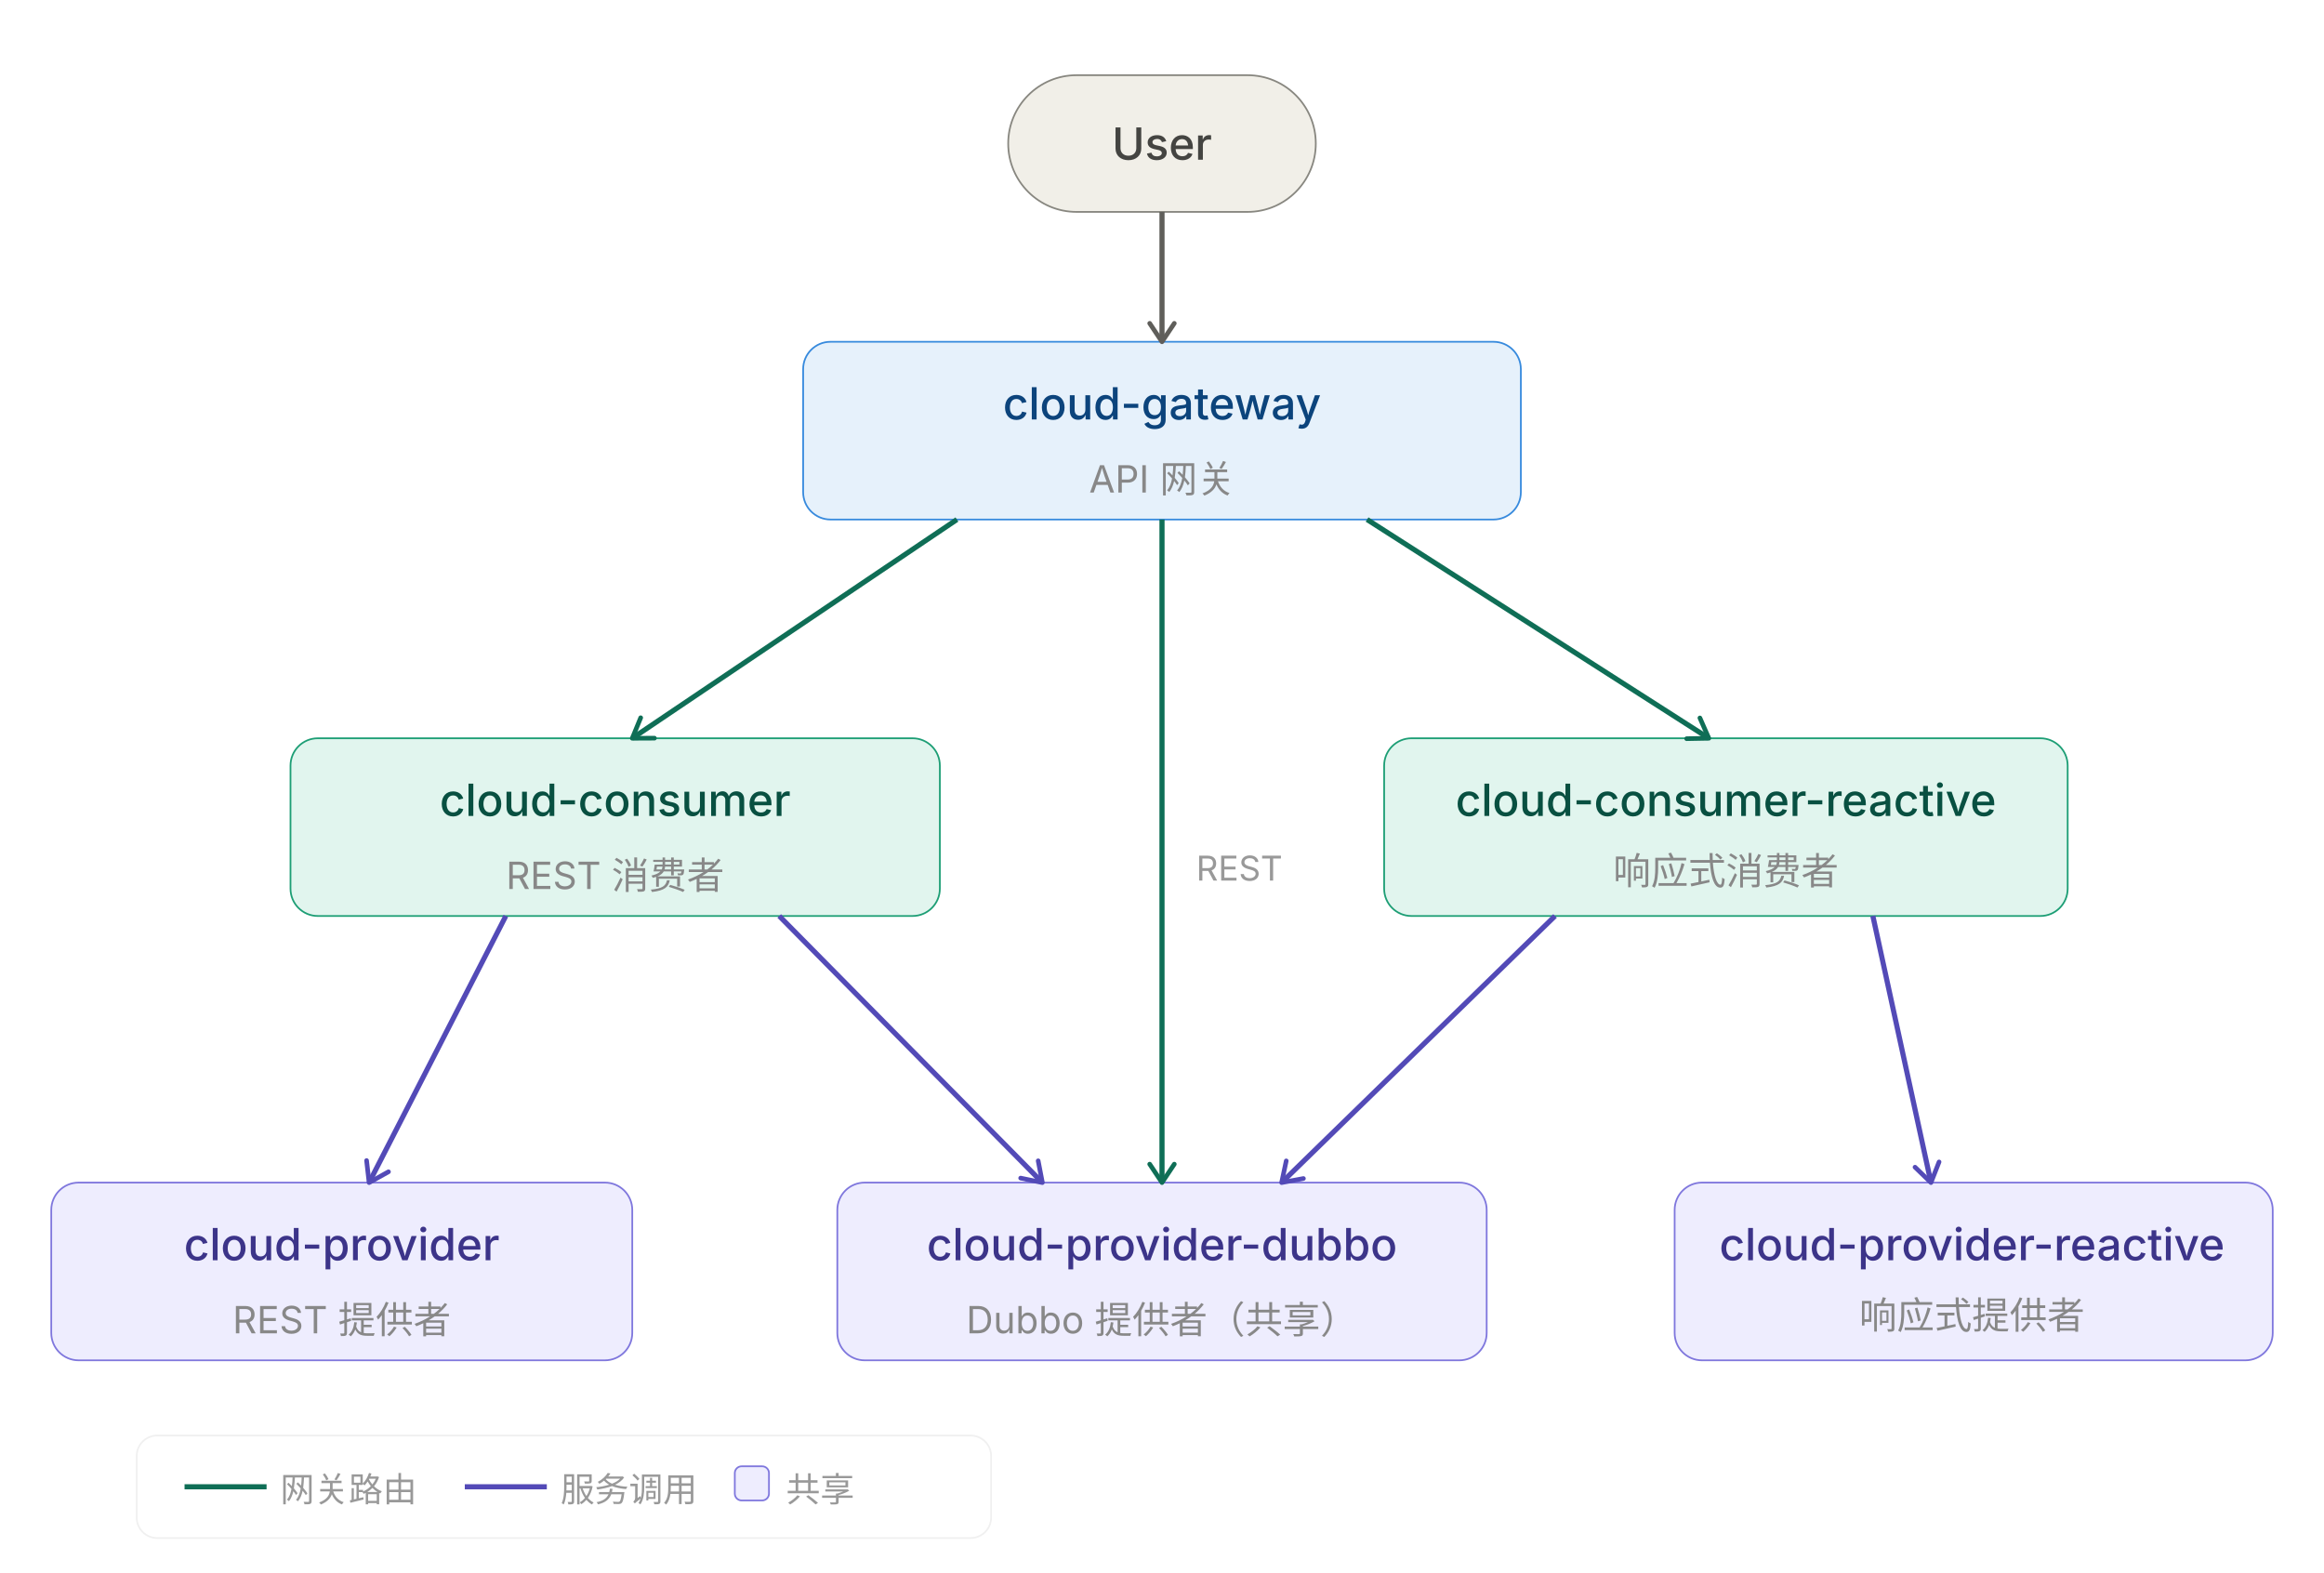
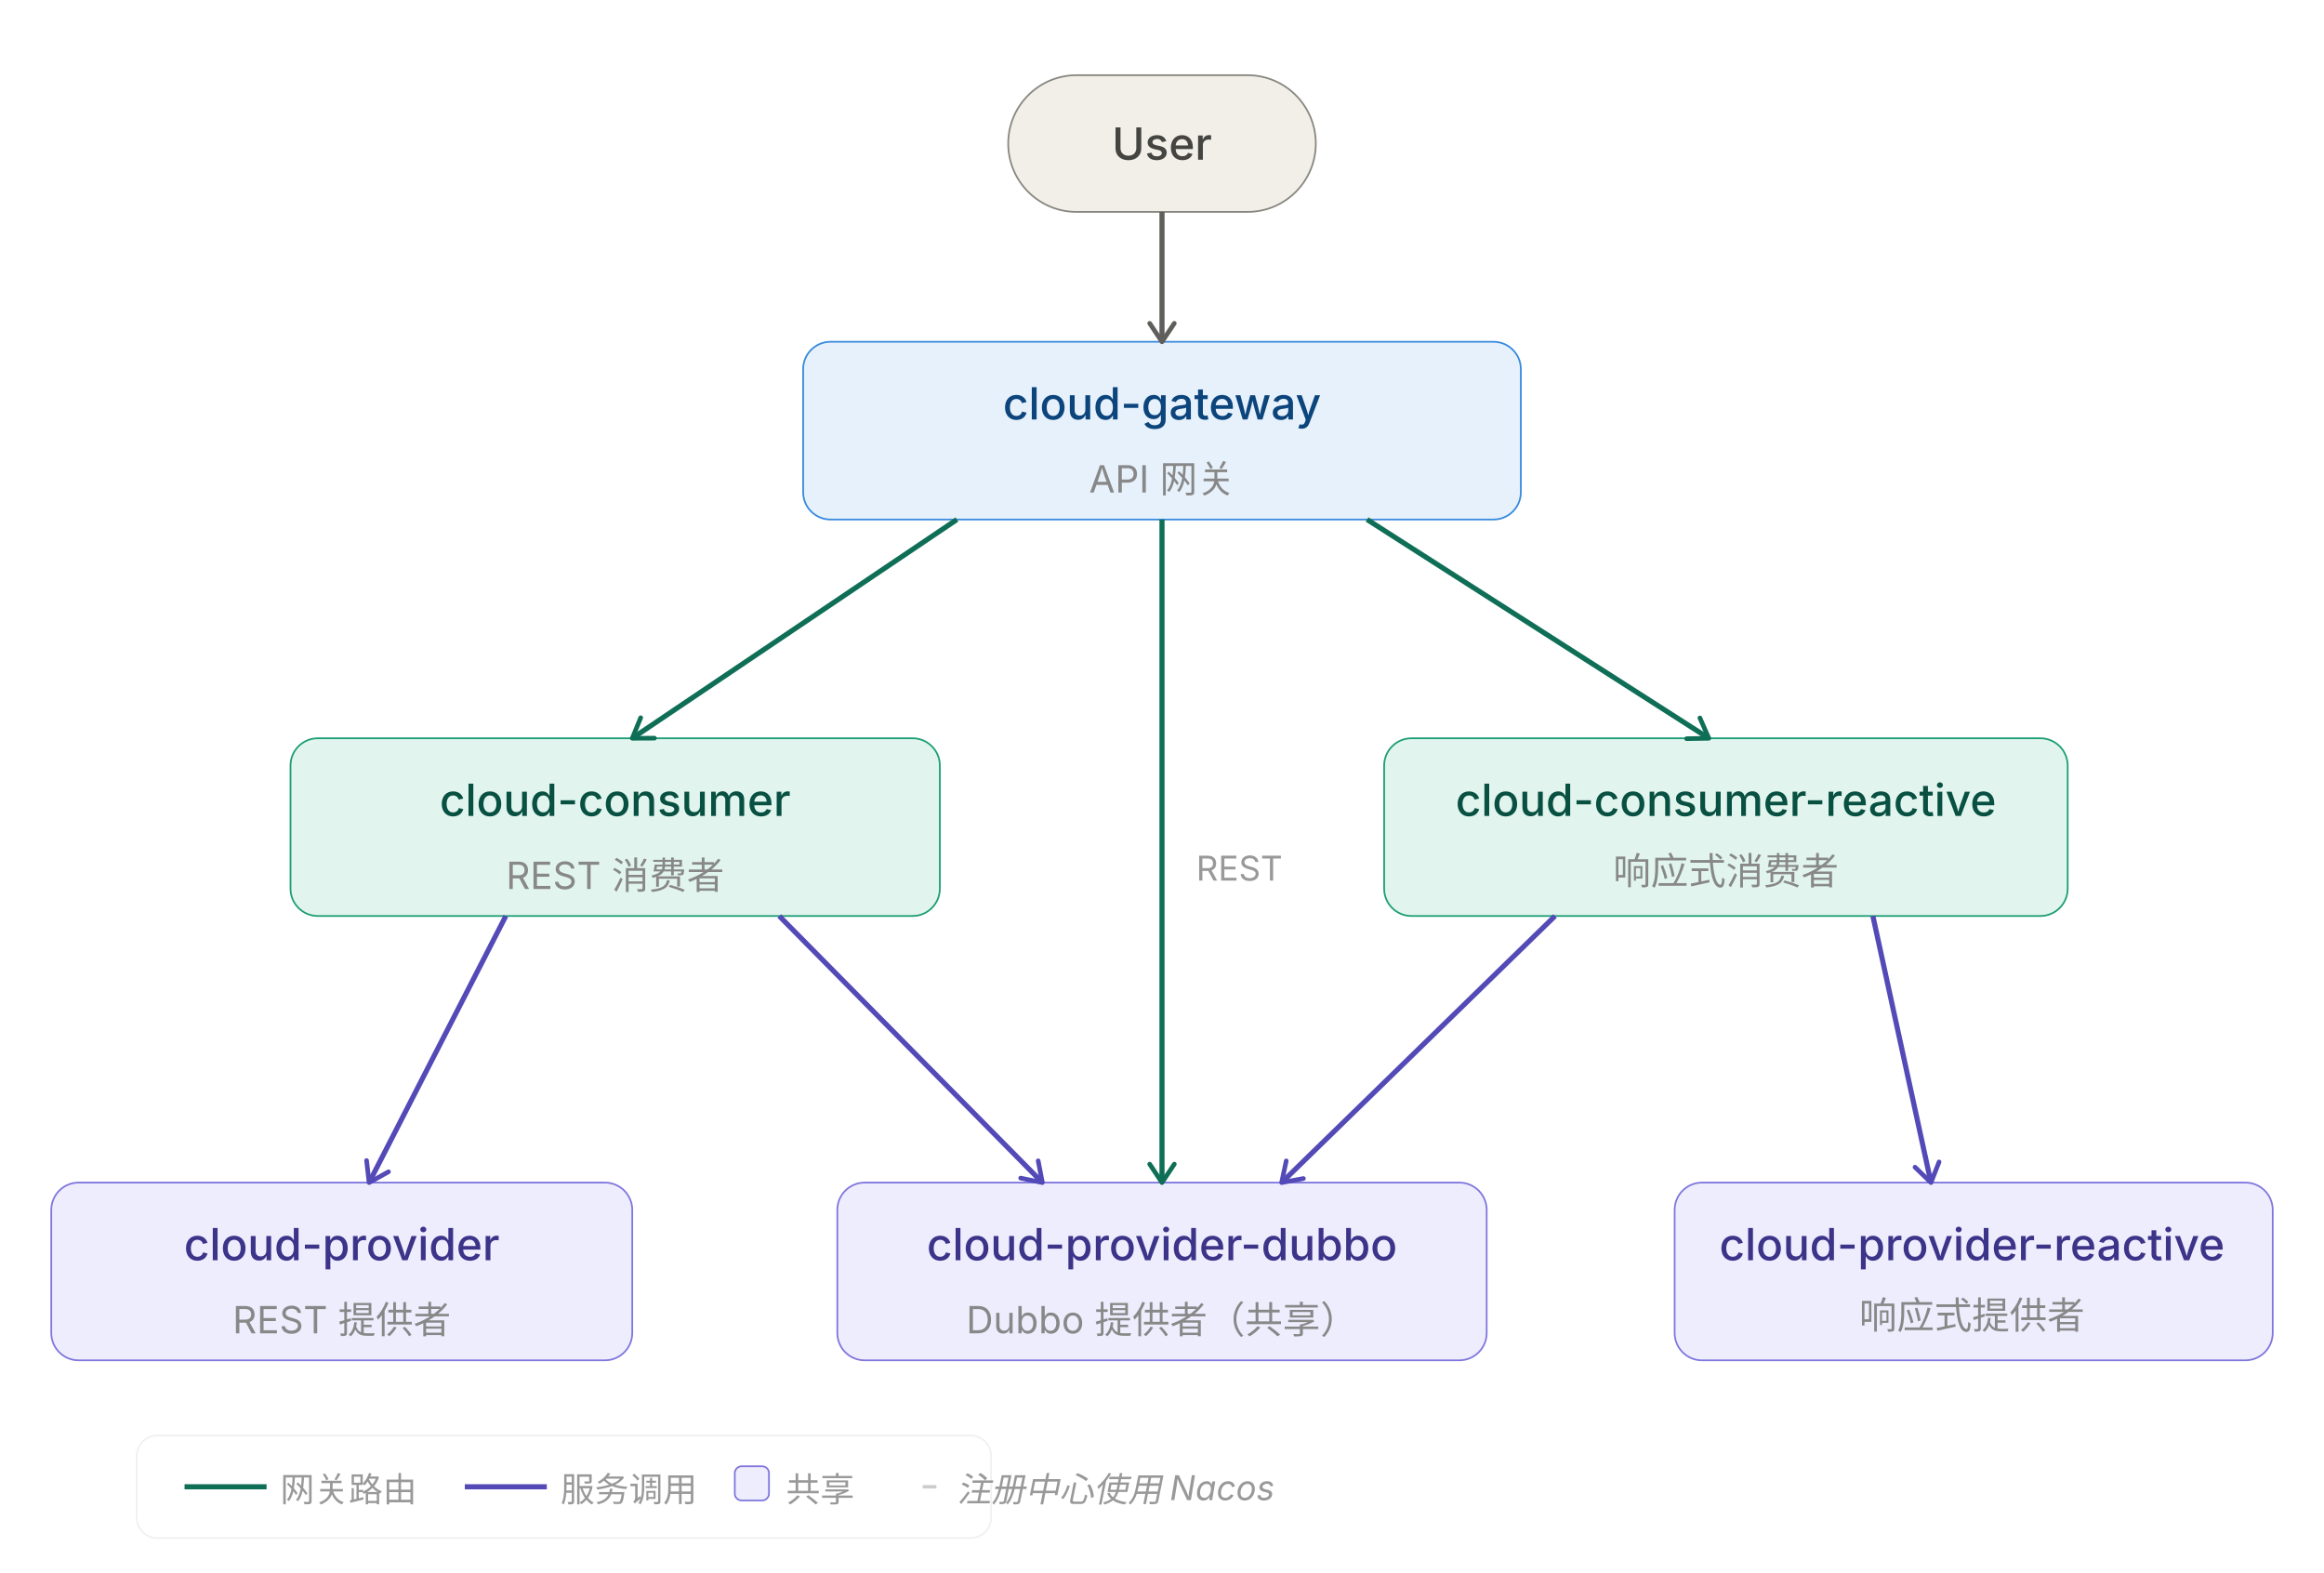
<svg xmlns="http://www.w3.org/2000/svg" viewBox="0 0 680 460" width="100%" role="img">
  <defs>
    <marker id="ag" viewBox="0 0 10 10" refX="8" refY="5" markerWidth="6" markerHeight="6" orient="auto-start-reverse">
      <path d="M2 1L8 5L2 9" fill="none" stroke="#5F5E5A" stroke-width="1.5" stroke-linecap="round" stroke-linejoin="round" />
    </marker>
    <marker id="at" viewBox="0 0 10 10" refX="8" refY="5" markerWidth="6" markerHeight="6" orient="auto-start-reverse">
      <path d="M2 1L8 5L2 9" fill="none" stroke="#0F6E56" stroke-width="1.5" stroke-linecap="round" stroke-linejoin="round" />
    </marker>
    <marker id="ap" viewBox="0 0 10 10" refX="8" refY="5" markerWidth="6" markerHeight="6" orient="auto-start-reverse">
      <path d="M2 1L8 5L2 9" fill="none" stroke="#534AB7" stroke-width="1.5" stroke-linecap="round" stroke-linejoin="round" />
    </marker>
    <marker id="ad" viewBox="0 0 10 10" refX="8" refY="5" markerWidth="6" markerHeight="6" orient="auto-start-reverse">
      <path d="M2 1L8 5L2 9" fill="none" stroke="#0F6E56" stroke-width="1.5" stroke-linecap="round" stroke-linejoin="round" />
    </marker>
  </defs>
  <style>
        .th { font-family: -apple-system, sans-serif; font-size: 13px; font-weight: 500; }
        .ts { font-family: -apple-system, sans-serif; font-size: 11px; font-weight: 400; fill: #888; }
        .lb { font-family: -apple-system, sans-serif; font-size: 10px; fill: #999; }
    </style>
  <rect x="295" y="22" width="90" height="40" rx="20" fill="#F1EFE8" stroke="#888780" stroke-width="0.5" />
  <text class="th" x="340" y="42" text-anchor="middle" dominant-baseline="central" fill="#444441">User</text>
  <rect x="235" y="100" width="210" height="52" rx="8" fill="#E6F1FB" stroke="#378ADD" stroke-width="0.5" />
  <text class="th" x="340" y="118" text-anchor="middle" dominant-baseline="central" fill="#0C447C">cloud-gateway</text>
  <text class="ts" x="340" y="138" text-anchor="middle" dominant-baseline="central">API 网关</text>
  <rect x="85" y="216" width="190" height="52" rx="8" fill="#E1F5EE" stroke="#1D9E75" stroke-width="0.5" />
  <text class="th" x="180" y="234" text-anchor="middle" dominant-baseline="central" fill="#085041">cloud-consumer</text>
  <text class="ts" x="180" y="254" text-anchor="middle" dominant-baseline="central">REST 消费者</text>
  <rect x="405" y="216" width="200" height="52" rx="8" fill="#E1F5EE" stroke="#1D9E75" stroke-width="0.5" />
  <text class="th" x="505" y="234" text-anchor="middle" dominant-baseline="central" fill="#085041">cloud-consumer-reactive</text>
  <text class="ts" x="505" y="254" text-anchor="middle" dominant-baseline="central">响应式消费者</text>
  <rect x="15" y="346" width="170" height="52" rx="8" fill="#EEEDFE" stroke="#7F77DD" stroke-width="0.5" />
  <text class="th" x="100" y="364" text-anchor="middle" dominant-baseline="central" fill="#3C3489">cloud-provider</text>
  <text class="ts" x="100" y="384" text-anchor="middle" dominant-baseline="central">REST 提供者</text>
  <rect x="245" y="346" width="190" height="52" rx="8" fill="#EEEDFE" stroke="#7F77DD" stroke-width="0.5" />
  <text class="th" x="340" y="364" text-anchor="middle" dominant-baseline="central" fill="#3C3489">cloud-provider-dubbo</text>
  <text class="ts" x="340" y="384" text-anchor="middle" dominant-baseline="central">Dubbo 提供者（共享）</text>
  <rect x="490" y="346" width="175" height="52" rx="8" fill="#EEEDFE" stroke="#7F77DD" stroke-width="0.5" />
  <text class="th" x="577" y="364" text-anchor="middle" dominant-baseline="central" fill="#3C3489">cloud-provider-reactive</text>
  <text class="ts" x="577" y="384" text-anchor="middle" dominant-baseline="central">响应式提供者</text>
  <line x1="340" y1="62" x2="340" y2="100" stroke="#5F5E5A" stroke-width="1.5" marker-end="url(#ag)" />
  <path d="M280 152 L185 216" stroke="#0F6E56" stroke-width="1.5" fill="none" marker-end="url(#at)" />
  <path d="M400 152 L500 216" stroke="#0F6E56" stroke-width="1.5" fill="none" marker-end="url(#at)" />
  <path d="M148 268 L108 346" stroke="#534AB7" stroke-width="1.5" fill="none" marker-end="url(#ap)" />
  <path d="M228 268 L305 346" stroke="#534AB7" stroke-width="1.5" fill="none" marker-end="url(#ap)" />
  <path d="M548 268 L565 346" stroke="#534AB7" stroke-width="1.5" fill="none" marker-end="url(#ap)" />
  <path d="M455 268 L375 346" stroke="#534AB7" stroke-width="1.5" fill="none" marker-end="url(#ap)" />
  <line x1="340" y1="152" x2="340" y2="346" stroke="#0F6E56" stroke-width="1.5" marker-end="url(#ad)" />
  <text class="lb" x="350" y="254" text-anchor="start" dominant-baseline="central" fill="#0F6E56">REST</text>
  <rect x="40" y="420" width="250" height="30" rx="6" fill="none" stroke="rgba(0,0,0,0.06)" stroke-width="0.5" />
  <line x1="54" y1="435" x2="78" y2="435" stroke="#0F6E56" stroke-width="1.5" />
  <text class="lb" x="82" y="435" dominant-baseline="central" fill="#666">网关路由</text>
  <line x1="136" y1="435" x2="160" y2="435" stroke="#534AB7" stroke-width="1.5" />
  <text class="lb" x="164" y="435" dominant-baseline="central" fill="#666">服务调用</text>
  <rect x="215" y="429" width="10" height="10" rx="2" fill="#EEEDFE" stroke="#7F77DD" stroke-width="0.5" />
  <text class="lb" x="230" y="435" dominant-baseline="central" fill="#666">共享</text>
+   <line x1="270" y1="435" x2="274" y2="435" stroke="#ccc" stroke-width="1" />
+   <text class="lb" x="280" y="435" dominant-baseline="central" fill="#999" font-style="italic">注册中心使用 Nacos</text>
</svg>
